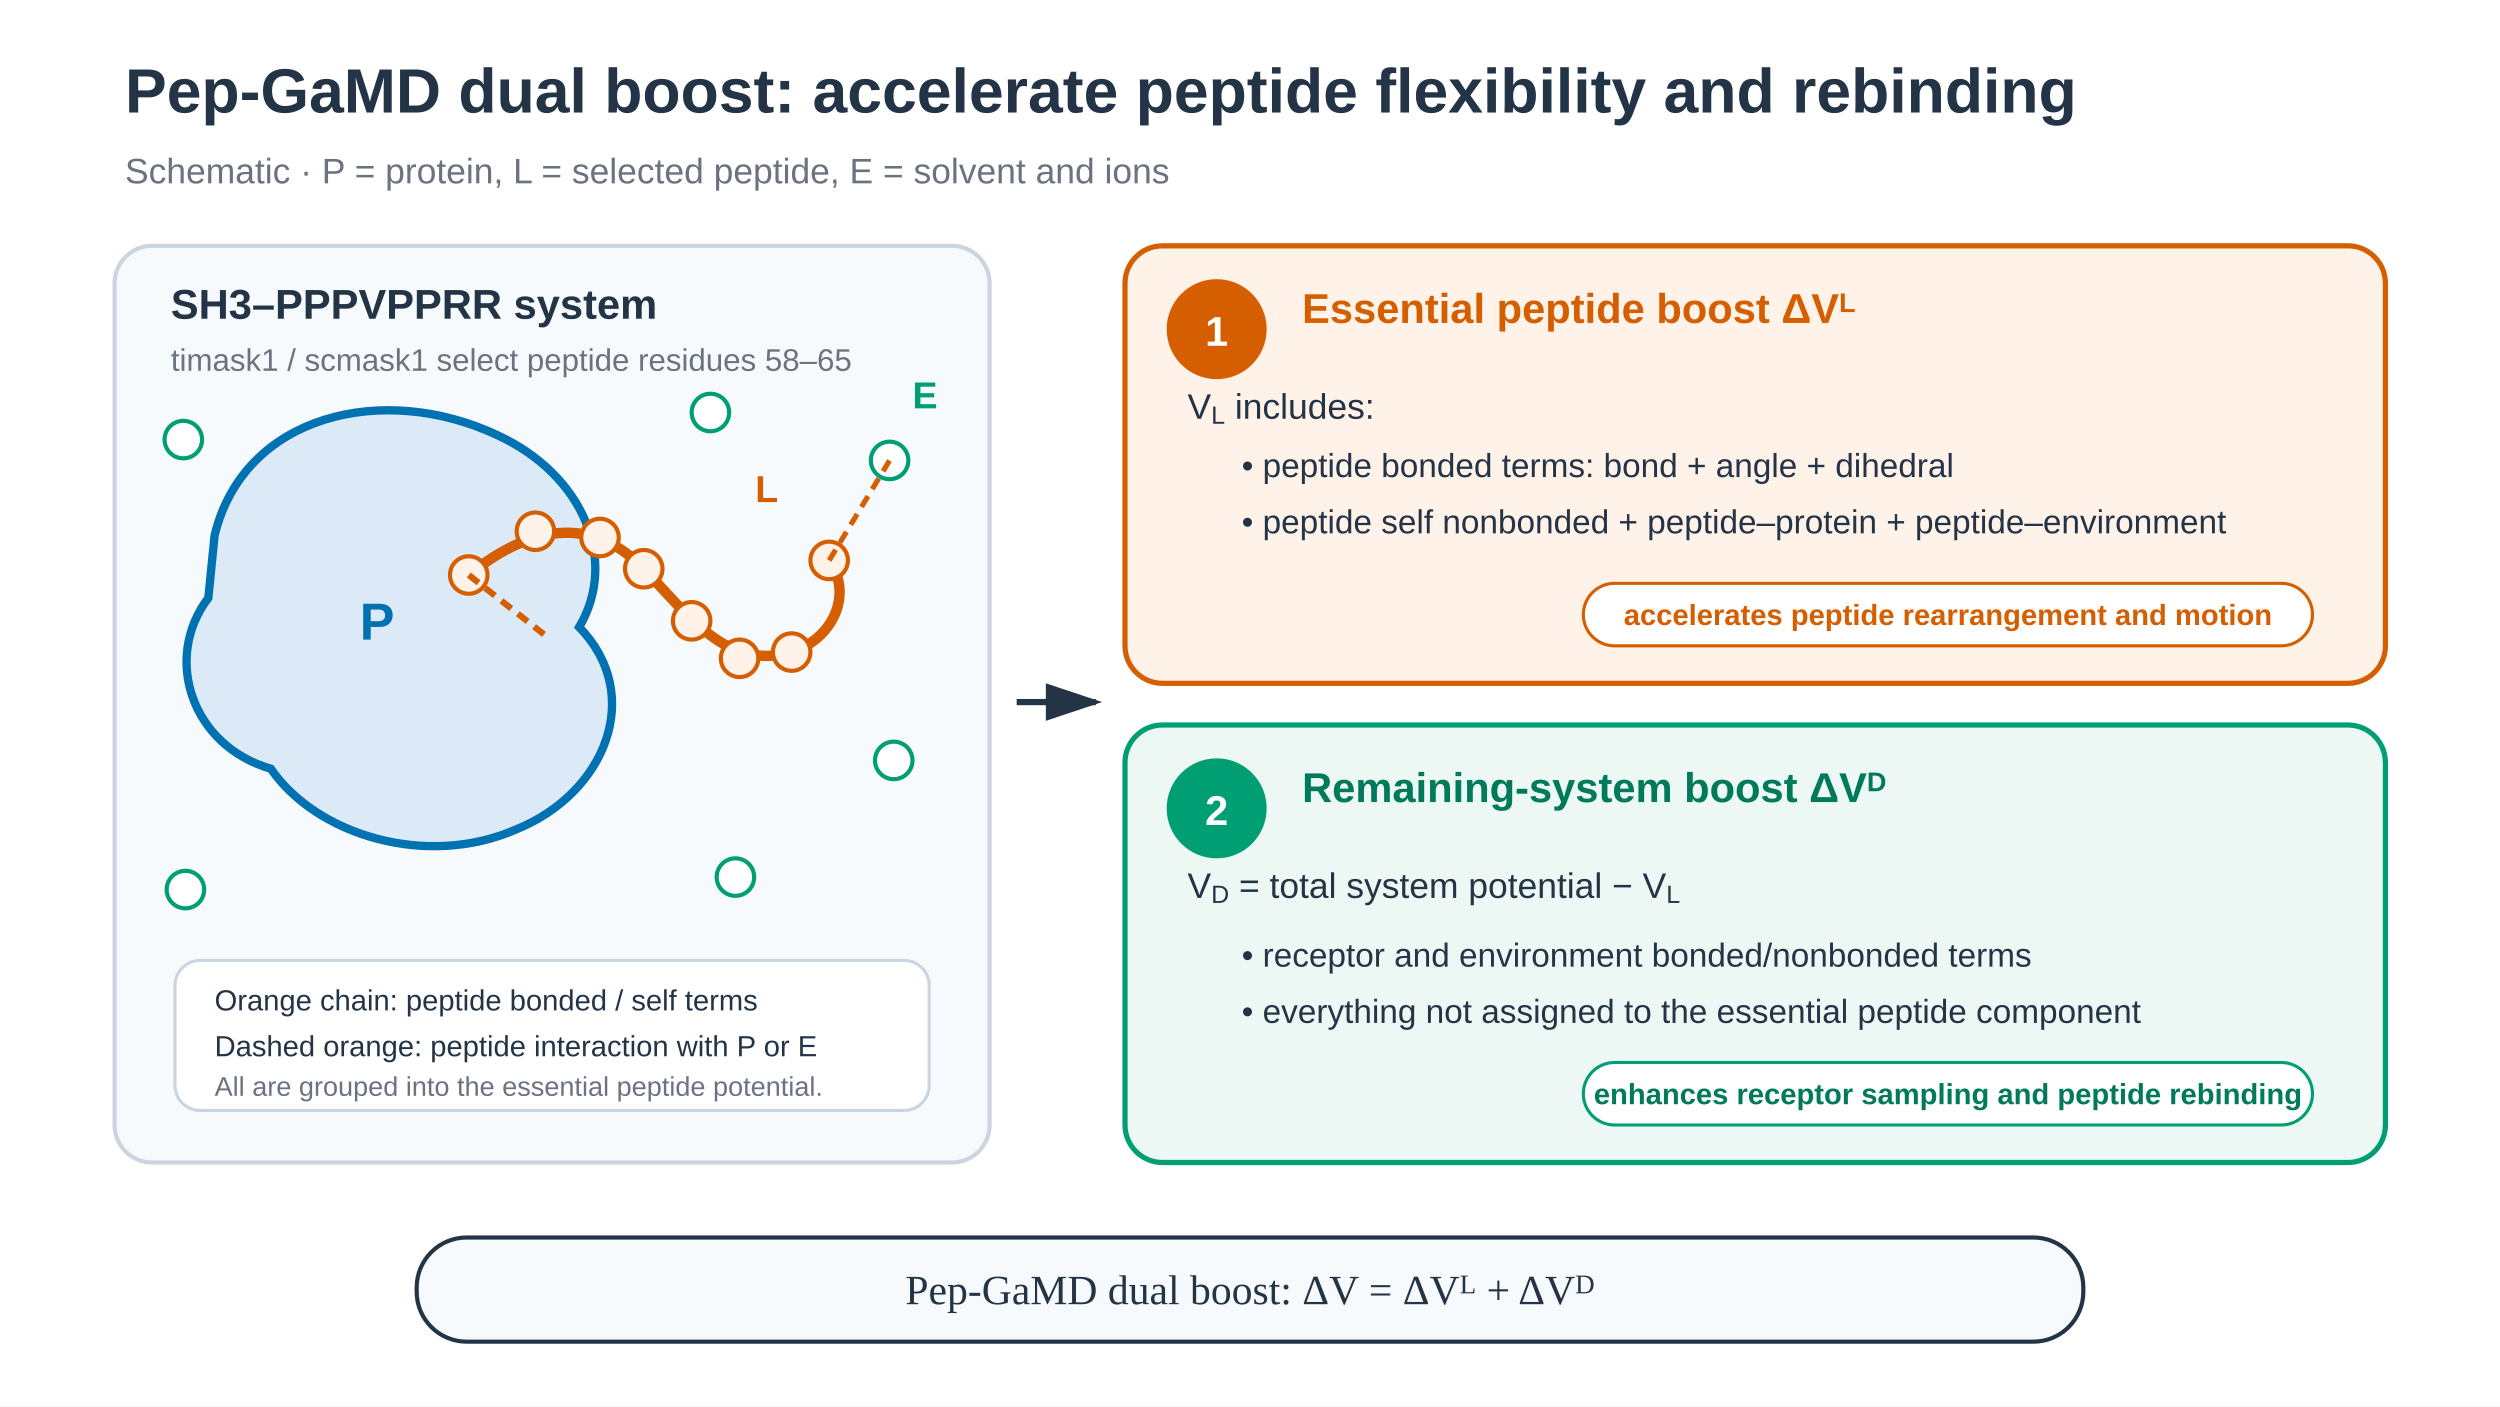
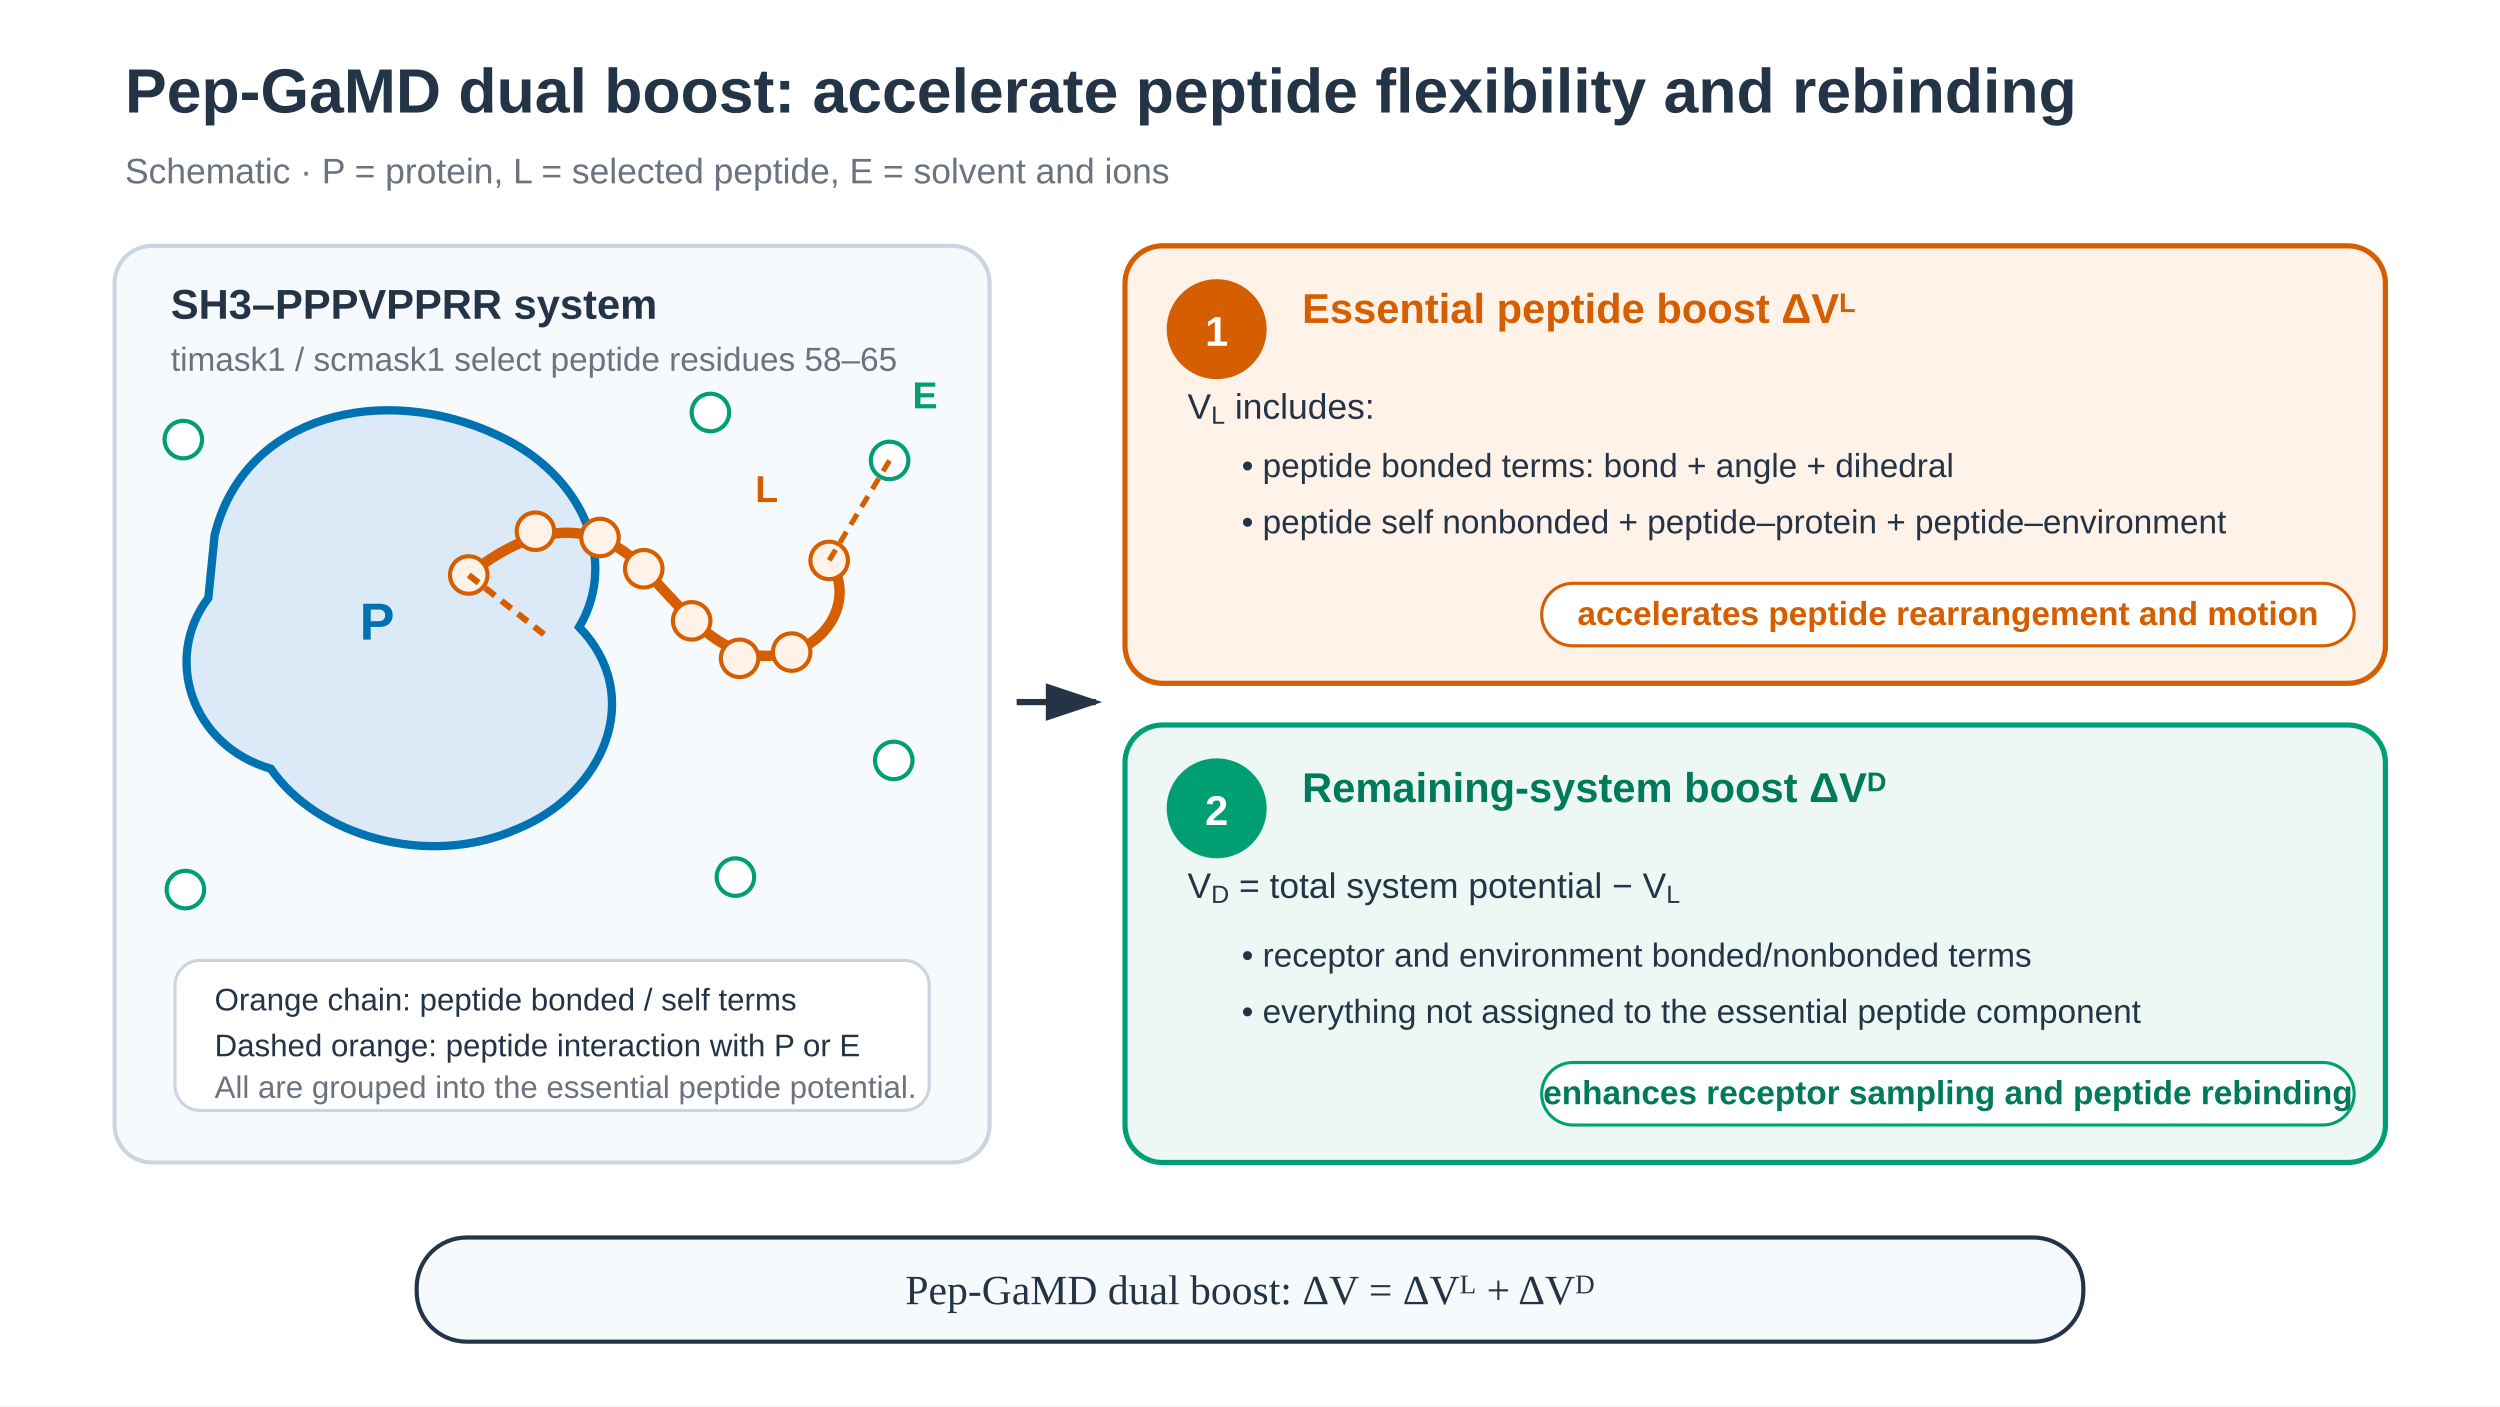
<svg xmlns="http://www.w3.org/2000/svg" viewBox="0 0 1200 675" role="img">
  <defs>
    <marker id="arrow-dark" markerWidth="10" markerHeight="10" refX="8" refY="3" orient="auto" markerUnits="strokeWidth">
      <path d="M0,0 L0,6 L9,3 z" fill="#243447" />
    </marker>
  </defs>
  <rect width="1200" height="675" fill="#FFFFFF" />
  <text x="60" y="54" font-family="Arial, Helvetica, sans-serif" font-size="30" font-weight="bold" fill="#243447">Pep-GaMD dual boost: accelerate peptide flexibility and rebinding</text>
  <text x="60" y="88" font-family="Arial, Helvetica, sans-serif" font-size="17" fill="#6B7280">Schematic · P = protein, L = selected peptide, E = solvent and ions</text>
  <rect x="55" y="118" width="420" height="440" rx="18" fill="#F7FAFC" stroke="#CBD5E1" stroke-width="2" />
  <text x="82" y="153" font-family="Arial, Helvetica, sans-serif" font-size="20" font-weight="bold" fill="#243447">SH3–PPPVPPRR system</text>
-   <text x="82" y="178" font-family="Arial, Helvetica, sans-serif" font-size="15" fill="#6B7280">timask1 / scmask1 select peptide residues 58–65</text>
+   <text x="82" y="178" font-family="Arial, Helvetica, sans-serif" font-size="16" fill="#6B7280">timask1 / scmask1 select peptide residues 58–65</text>
  <path d="M103 257 C117 199 184 183 239 209 C280 228 297 269 278 301 C310 334 290 381 248 398 C205 417 152 401 130 369 C92 358 78 316 100 287 Z" fill="#DCEAF7" stroke="#0072B2" stroke-width="4" />
  <text x="181" y="307" text-anchor="middle" font-family="Arial, Helvetica, sans-serif" font-size="25" font-weight="bold" fill="#0072B2">P</text>
  <path d="M225 276 C257 250 286 249 309 273 C331 296 349 322 380 313 C399 307 410 286 398 269" fill="none" stroke="#D55E00" stroke-width="5" stroke-linecap="round" stroke-linejoin="round" />
  <g fill="#FFF2E8" stroke="#D55E00" stroke-width="2">
    <circle cx="225" cy="276" r="9" />
    <circle cx="257" cy="255" r="9" />
    <circle cx="288" cy="258" r="9" />
    <circle cx="309" cy="273" r="9" />
    <circle cx="332" cy="298" r="9" />
    <circle cx="355" cy="316" r="9" />
    <circle cx="380" cy="313" r="9" />
    <circle cx="398" cy="269" r="9" />
  </g>
  <text x="368" y="241" text-anchor="middle" font-family="Arial, Helvetica, sans-serif" font-size="18" font-weight="bold" fill="#D55E00">L</text>
  <line x1="225" y1="276" x2="263" y2="306" stroke="#D55E00" stroke-width="3" stroke-dasharray="6 4" />
  <g fill="#FFFFFF" stroke="#009E73" stroke-width="2">
    <circle cx="88" cy="211" r="9" />
    <circle cx="341" cy="198" r="9" />
    <circle cx="427" cy="221" r="9" />
    <circle cx="429" cy="365" r="9" />
    <circle cx="353" cy="421" r="9" />
    <circle cx="89" cy="427" r="9" />
  </g>
  <line x1="398" y1="269" x2="427" y2="221" stroke="#D55E00" stroke-width="2.5" stroke-dasharray="6 4" />
  <text x="438" y="196" font-family="Arial, Helvetica, sans-serif" font-size="18" font-weight="bold" fill="#009E73">E</text>
  <rect x="84" y="461" width="362" height="72" rx="12" fill="#FFFFFF" stroke="#CBD5E1" stroke-width="1.5" />
-   <text x="103" y="485" font-family="Arial, Helvetica, sans-serif" font-size="14" fill="#243447">Orange chain: peptide bonded / self terms</text>
-   <text x="103" y="507" font-family="Arial, Helvetica, sans-serif" font-size="14" fill="#243447">Dashed orange: peptide interaction with P or E</text>
-   <text x="103" y="526" font-family="Arial, Helvetica, sans-serif" font-size="13" fill="#6B7280">All are grouped into the essential peptide potential.</text>
+   <text x="103" y="485" font-family="Arial, Helvetica, sans-serif" font-size="15" fill="#243447">Orange chain: peptide bonded / self terms</text>
+   <text x="103" y="507" font-family="Arial, Helvetica, sans-serif" font-size="15" fill="#243447">Dashed orange: peptide interaction with P or E</text>
+   <text x="103" y="527" font-family="Arial, Helvetica, sans-serif" font-size="15" fill="#6B7280">All are grouped into the essential peptide potential.</text>
  <line x1="488" y1="337" x2="526" y2="337" stroke="#243447" stroke-width="3" marker-end="url(#arrow-dark)" />
  <rect x="540" y="118" width="605" height="210" rx="18" fill="#FFF2E8" stroke="#D55E00" stroke-width="2.5" />
  <circle cx="584" cy="158" r="24" fill="#D55E00" />
  <text x="584" y="166" text-anchor="middle" font-family="Arial, Helvetica, sans-serif" font-size="20" font-weight="bold" fill="#FFFFFF">1</text>
  <text x="625" y="155" font-family="Arial, Helvetica, sans-serif" font-size="20" font-weight="bold" fill="#D55E00">Essential peptide boost ΔV<tspan baseline-shift="super" font-size="13">L</tspan>
  </text>
  <text x="570" y="201" font-family="Arial, Helvetica, sans-serif" font-size="17" fill="#243447">V<tspan baseline-shift="sub" font-size="12">L</tspan> includes:</text>
  <text x="596" y="229" font-family="Arial, Helvetica, sans-serif" font-size="16" fill="#243447">• peptide bonded terms: bond + angle + dihedral</text>
  <text x="596" y="256" font-family="Arial, Helvetica, sans-serif" font-size="16" fill="#243447">• peptide self nonbonded + peptide–protein + peptide–environment</text>
-   <rect x="760" y="280" width="350" height="30" rx="15" fill="#FFFFFF" stroke="#D55E00" stroke-width="1.5" />
-   <text x="935" y="300" text-anchor="middle" font-family="Arial, Helvetica, sans-serif" font-size="14" font-weight="bold" fill="#D55E00">accelerates peptide rearrangement and motion</text>
+   <rect x="740" y="280" width="390" height="30" rx="15" fill="#FFFFFF" stroke="#D55E00" stroke-width="1.5" />
+   <text x="935" y="300" text-anchor="middle" font-family="Arial, Helvetica, sans-serif" font-size="16" font-weight="bold" fill="#D55E00">accelerates peptide rearrangement and motion</text>
  <rect x="540" y="348" width="605" height="210" rx="18" fill="#EDF8F4" stroke="#009E73" stroke-width="2.5" />
  <circle cx="584" cy="388" r="24" fill="#009E73" />
  <text x="584" y="396" text-anchor="middle" font-family="Arial, Helvetica, sans-serif" font-size="20" font-weight="bold" fill="#FFFFFF">2</text>
  <text x="625" y="385" font-family="Arial, Helvetica, sans-serif" font-size="20" font-weight="bold" fill="#007A5A">Remaining-system boost ΔV<tspan baseline-shift="super" font-size="13">D</tspan>
  </text>
  <text x="570" y="431" font-family="Arial, Helvetica, sans-serif" font-size="17" fill="#243447">V<tspan baseline-shift="sub" font-size="12">D</tspan> = total system potential − V<tspan baseline-shift="sub" font-size="12">L</tspan>
  </text>
  <text x="596" y="464" font-family="Arial, Helvetica, sans-serif" font-size="16" fill="#243447">• receptor and environment bonded/nonbonded terms</text>
  <text x="596" y="491" font-family="Arial, Helvetica, sans-serif" font-size="16" fill="#243447">• everything not assigned to the essential peptide component</text>
-   <rect x="760" y="510" width="350" height="30" rx="15" fill="#FFFFFF" stroke="#009E73" stroke-width="1.5" />
-   <text x="935" y="530" text-anchor="middle" font-family="Arial, Helvetica, sans-serif" font-size="14" font-weight="bold" fill="#007A5A">enhances receptor sampling and peptide rebinding</text>
+   <rect x="740" y="510" width="390" height="30" rx="15" fill="#FFFFFF" stroke="#009E73" stroke-width="1.5" />
+   <text x="935" y="530" text-anchor="middle" font-family="Arial, Helvetica, sans-serif" font-size="16" font-weight="bold" fill="#007A5A">enhances receptor sampling and peptide rebinding</text>
  <rect x="200" y="594" width="800" height="50" rx="24" fill="#F7FAFC" stroke="#243447" stroke-width="2" />
  <text x="600" y="626" text-anchor="middle" font-family="Georgia, Times New Roman, serif" font-size="20" fill="#243447">Pep-GaMD dual boost: ΔV = ΔV<tspan baseline-shift="super" font-size="13">L</tspan> + ΔV<tspan baseline-shift="super" font-size="13">D</tspan>
  </text>
</svg>
